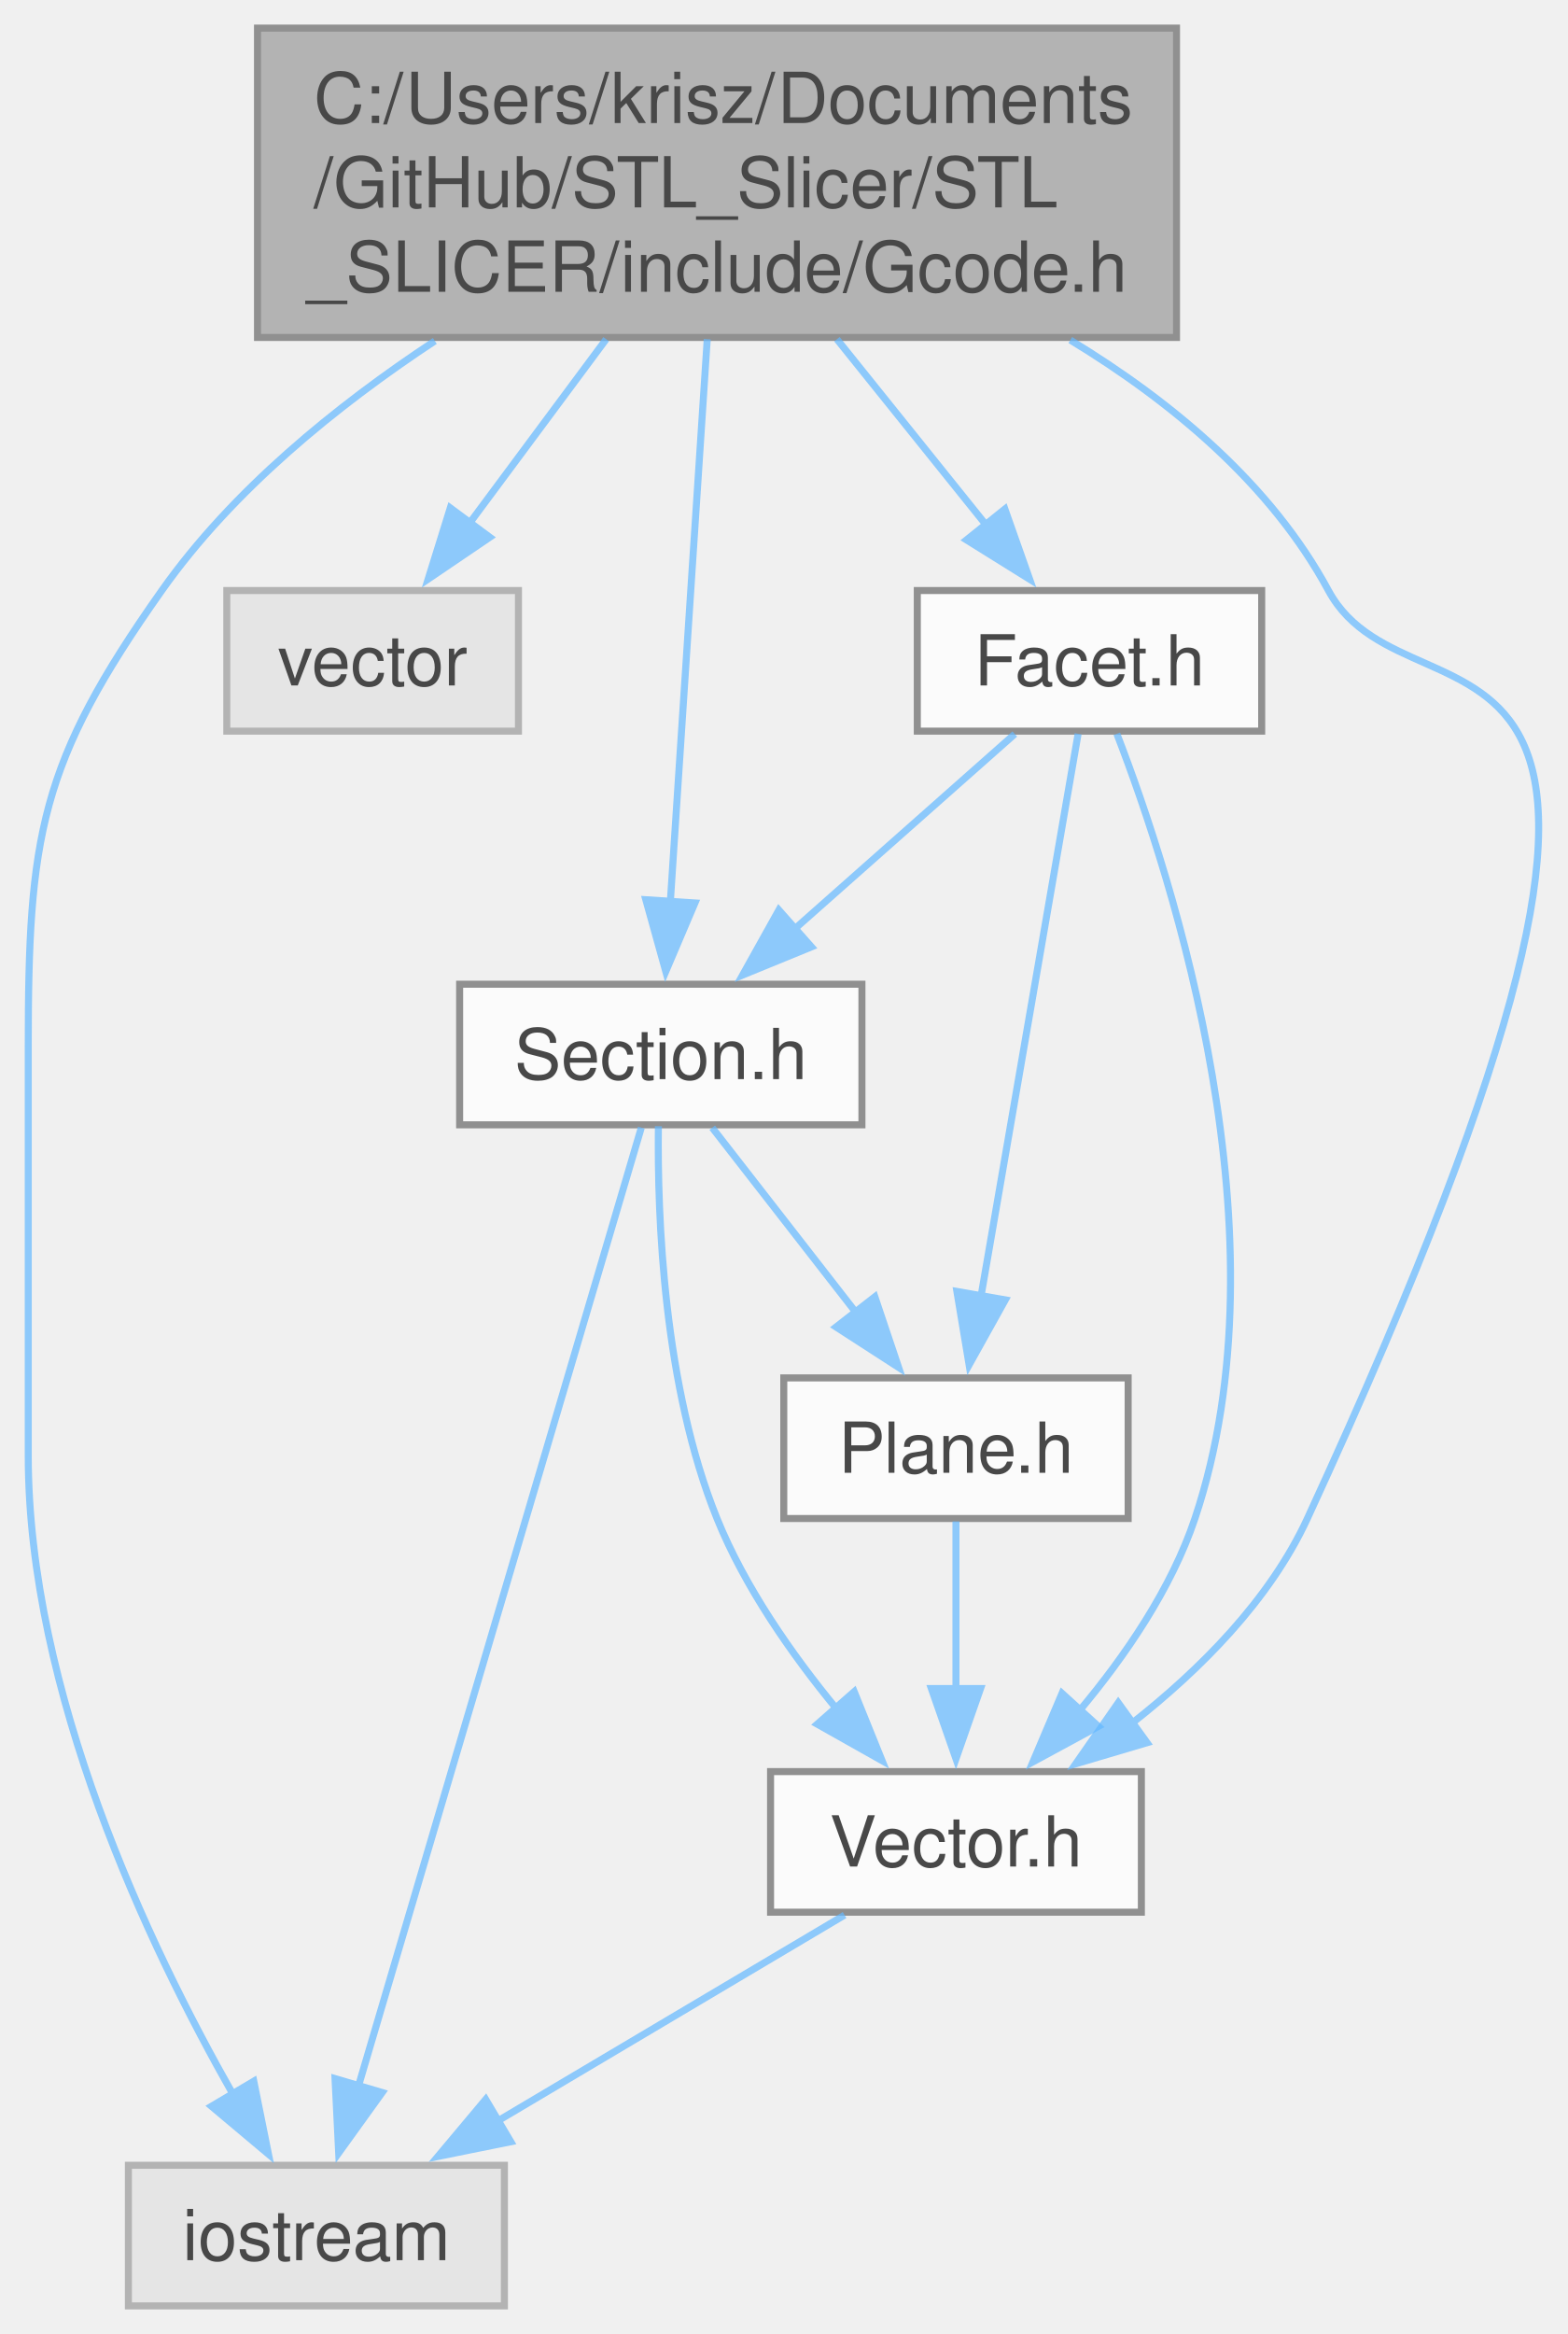
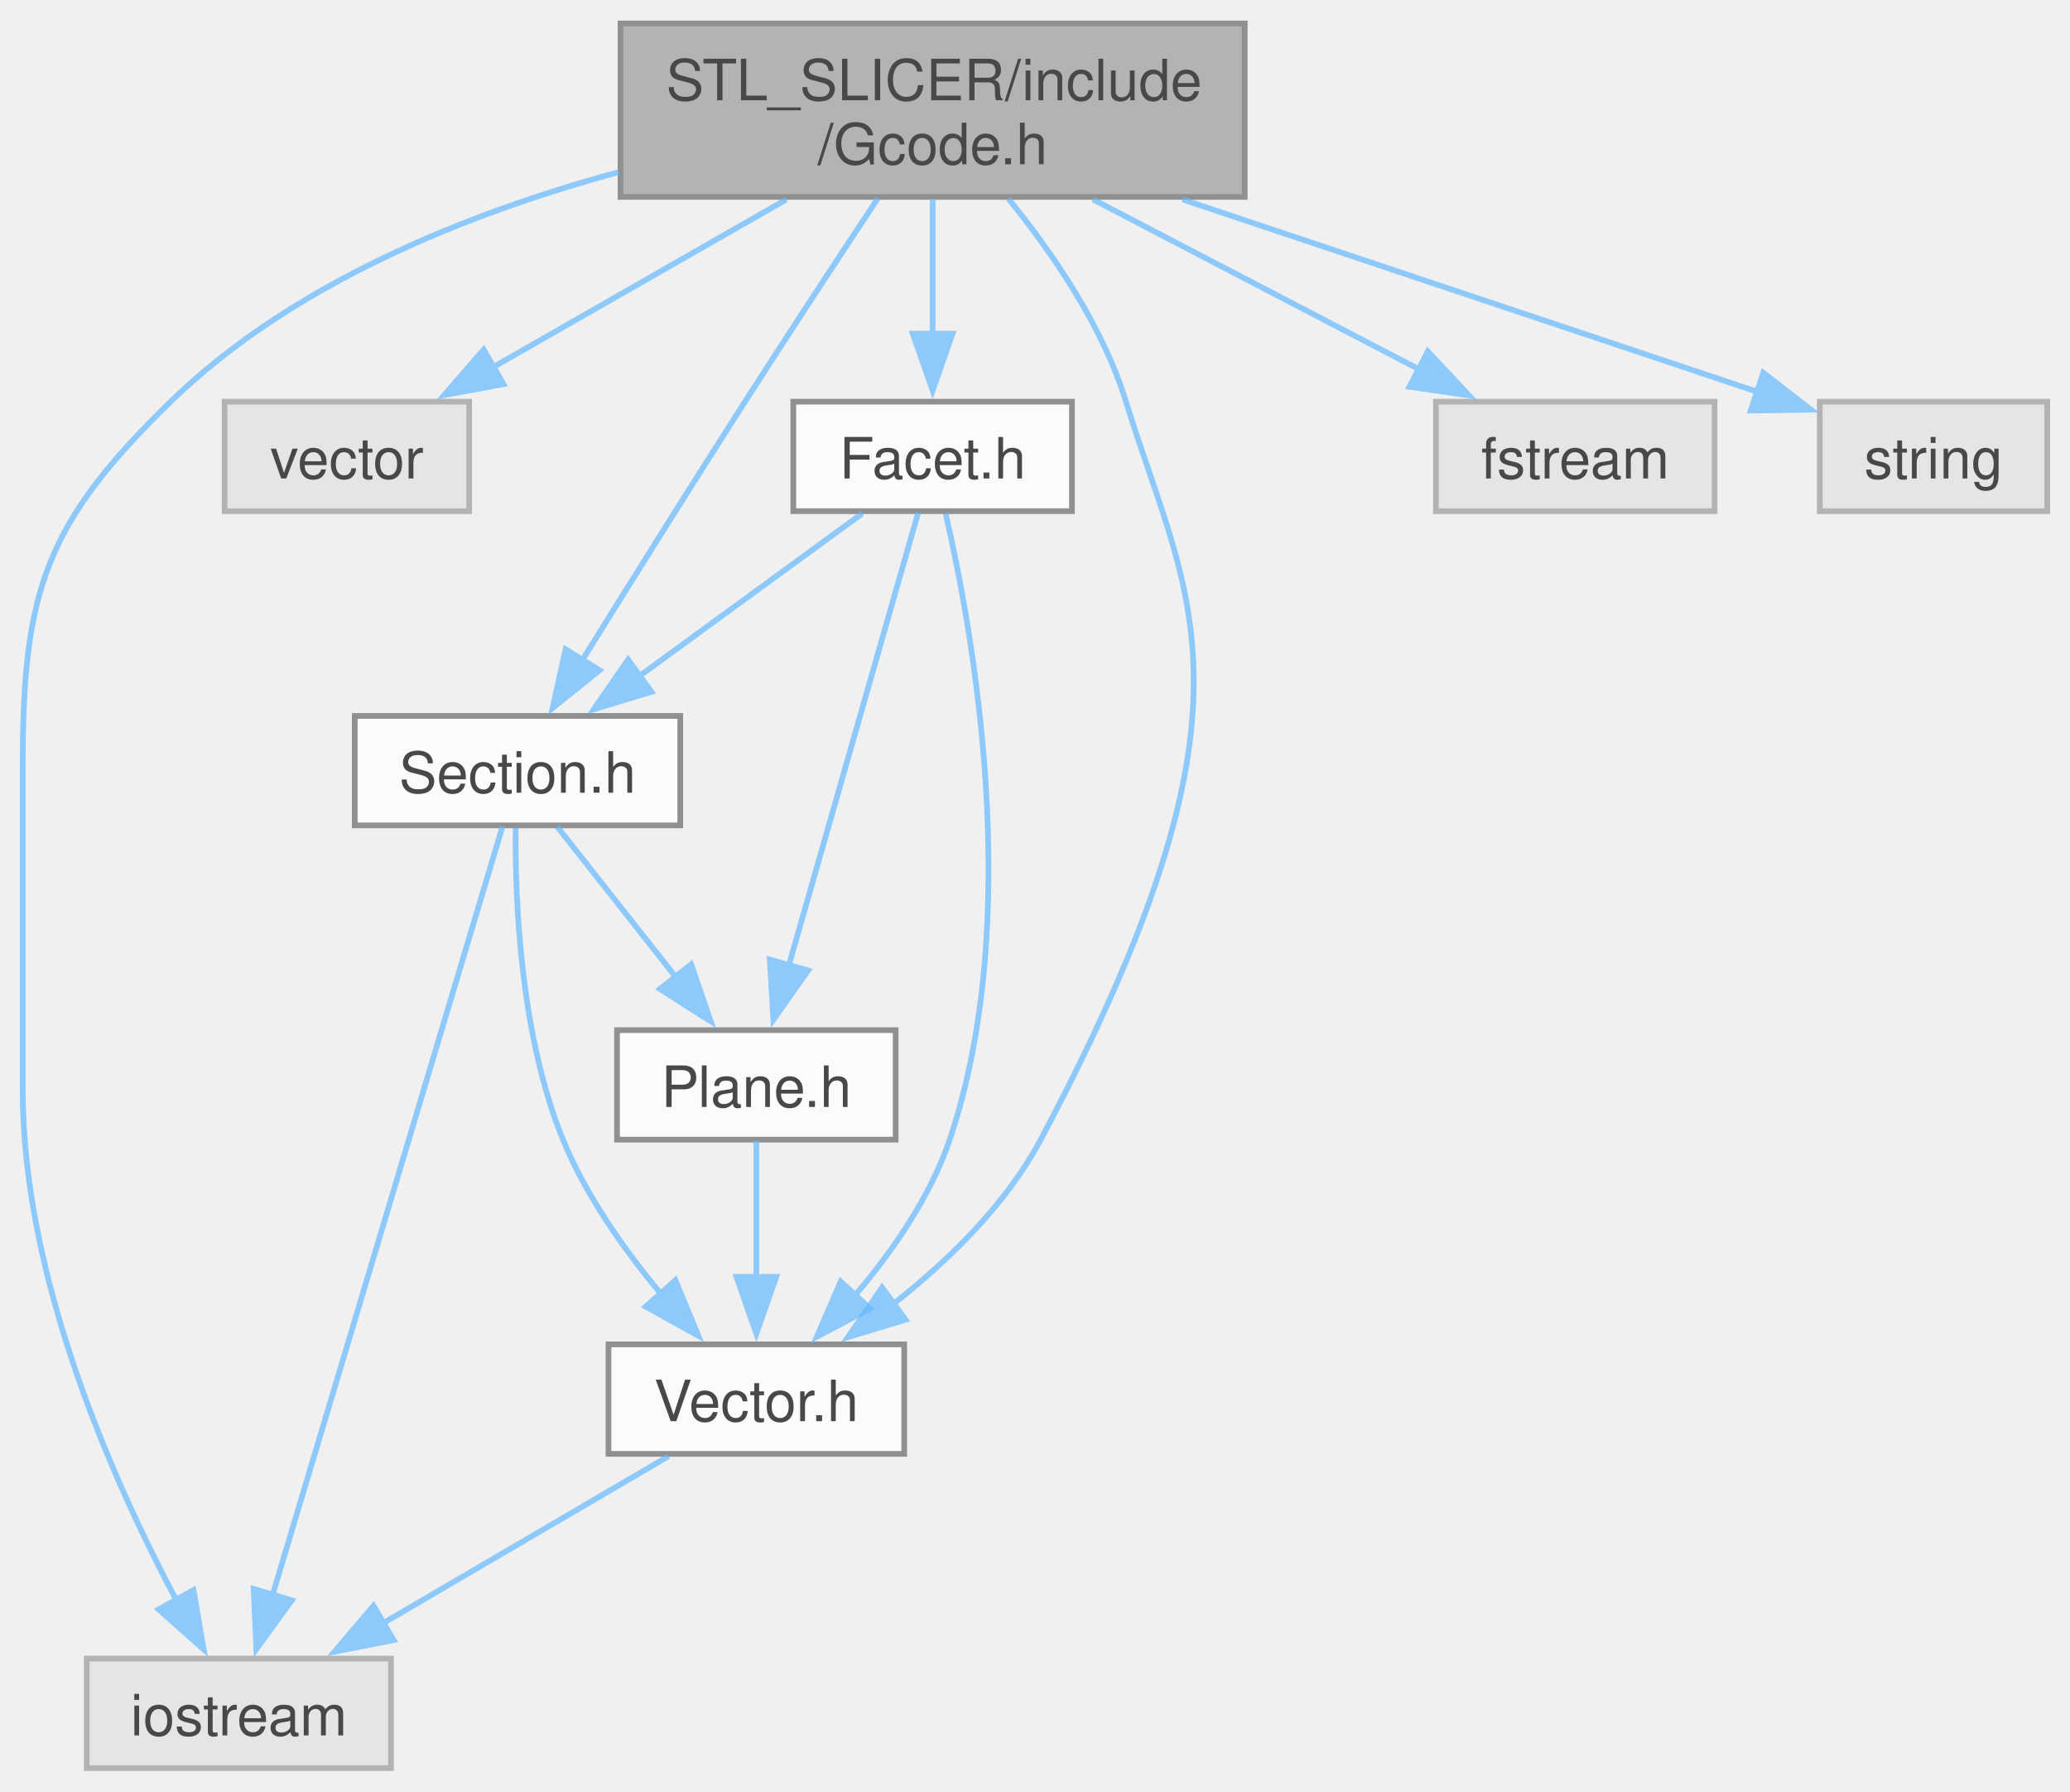
- <svg xmlns="http://www.w3.org/2000/svg" xmlns:xlink="http://www.w3.org/1999/xlink" width="223pt" height="332pt" viewBox="0.00 0.00 222.96 332.00">
+ <svg xmlns="http://www.w3.org/2000/svg" xmlns:xlink="http://www.w3.org/1999/xlink" width="364pt" height="315pt" viewBox="0.00 0.00 364.00 314.75">
  <svg id="main" version="1.1" xml:space="preserve">
    <style type="text/css">
.node, .edge {opacity: 0.7;}
.node.selected, .edge.selected {opacity: 1;}
.edge:hover path { stroke: red; }
.edge:hover polygon { stroke: red; fill: red; }
</style>
    <svg id="graph" class="graph">
-       <g id="graph0" class="graph" transform="scale(1 1) rotate(0) translate(4 328)">
+       <g id="graph0" class="graph" transform="scale(1 1) rotate(0) translate(4 310.75)">
        <g id="Node000001" class="node">
          <g id="a_Node000001">
            <a xlink:title=" ">
-               <polygon fill="#999999" stroke="#666666" points="163.38,-324 32.62,-324 32.62,-280 163.38,-280 163.38,-324" />
-               <text text-anchor="start" x="40.62" y="-310.5" font-family="Helvetica,sans-Serif" font-size="10.00">C:/Users/krisz/Documents</text>
-               <text text-anchor="start" x="40.62" y="-298.5" font-family="Helvetica,sans-Serif" font-size="10.00">/GitHub/STL_Slicer/STL</text>
-               <text text-anchor="middle" x="98" y="-286.5" font-family="Helvetica,sans-Serif" font-size="10.00">_SLICER/include/Gcode.h</text>
+               <polygon fill="#999999" stroke="#666666" points="214.88,-306.75 105.12,-306.75 105.12,-276.25 214.88,-276.25 214.88,-306.75" />
+               <text text-anchor="start" x="113.12" y="-293.25" font-family="Helvetica,sans-Serif" font-size="10.00">STL_SLICER/include</text>
+               <text text-anchor="middle" x="160" y="-282" font-family="Helvetica,sans-Serif" font-size="10.00">/Gcode.h</text>
            </a>
          </g>
        </g>
        <g id="Node000002" class="node">
          <g id="a_Node000002">
            <a xlink:title=" ">
-               <polygon fill="#e0e0e0" stroke="#999999" points="67.75,-20 14.25,-20 14.25,0 67.75,0 67.75,-20" />
-               <text text-anchor="middle" x="41" y="-6.5" font-family="Helvetica,sans-Serif" font-size="10.00">iostream</text>
+               <polygon fill="#e0e0e0" stroke="#999999" points="64.75,-19.25 11.25,-19.25 11.25,0 64.75,0 64.75,-19.25" />
+               <text text-anchor="middle" x="38" y="-5.75" font-family="Helvetica,sans-Serif" font-size="10.00">iostream</text>
            </a>
          </g>
        </g>
        <g id="edge1_Node000001_Node000002" class="edge">
          <g id="a_edge1_Node000001_Node000002">
            <a xlink:title=" ">
-               <path fill="none" stroke="#63b8ff" d="M57.85,-279.5C43.8,-270.23 29.05,-258.23 19,-244 1.63,-219.42 0,-209.1 0,-179 0,-179 0,-179 0,-121 0,-87.33 17.07,-51.31 29.19,-29.99" />
-               <polygon fill="#63b8ff" stroke="#63b8ff" points="32.09,-31.96 34.18,-21.58 26.07,-28.39 32.09,-31.96" />
+               <path fill="none" stroke="#63b8ff" d="M104.82,-280.62C78.15,-273.38 47.37,-261.04 26,-240.25 4.03,-218.88 0,-207.03 0,-176.38 0,-176.38 0,-176.38 0,-119.12 0,-86.13 15.84,-50.51 27.07,-29.41" />
+               <polygon fill="#63b8ff" stroke="#63b8ff" points="30.02,-31.3 31.82,-20.86 23.9,-27.9 30.02,-31.3" />
            </a>
          </g>
        </g>
        <g id="Node000003" class="node">
          <g id="a_Node000003">
            <a xlink:title=" ">
-               <polygon fill="#e0e0e0" stroke="#999999" points="69.75,-244 28.25,-244 28.25,-224 69.75,-224 69.75,-244" />
-               <text text-anchor="middle" x="49" y="-230.5" font-family="Helvetica,sans-Serif" font-size="10.00">vector</text>
+               <polygon fill="#e0e0e0" stroke="#999999" points="78.5,-240.25 35.5,-240.25 35.5,-221 78.5,-221 78.5,-240.25" />
+               <text text-anchor="middle" x="57" y="-226.75" font-family="Helvetica,sans-Serif" font-size="10.00">vector</text>
            </a>
          </g>
        </g>
        <g id="edge2_Node000001_Node000003" class="edge">
          <g id="a_edge2_Node000001_Node000003">
            <a xlink:title=" ">
-               <path fill="none" stroke="#63b8ff" d="M82.23,-279.75C75.94,-271.29 68.77,-261.64 62.71,-253.47" />
-               <polygon fill="#63b8ff" stroke="#63b8ff" points="65.67,-251.58 56.9,-245.63 60.05,-255.75 65.67,-251.58" />
+               <path fill="none" stroke="#63b8ff" d="M134.27,-275.8C118.44,-266.74 98.22,-255.19 82.44,-246.16" />
+               <polygon fill="#63b8ff" stroke="#63b8ff" points="84.53,-243.33 74.11,-241.41 81.05,-249.41 84.53,-243.33" />
            </a>
          </g>
        </g>
        <g id="Node000004" class="node">
          <g id="a_Node000004">
            <a xlink:href="_section_8h.html" target="_top" xlink:title=" ">
-               <polygon fill="white" stroke="#666666" points="118.62,-188 61.38,-188 61.38,-168 118.62,-168 118.62,-188" />
-               <text text-anchor="middle" x="90" y="-174.5" font-family="Helvetica,sans-Serif" font-size="10.00">Section.h</text>
+               <polygon fill="white" stroke="#666666" points="115.62,-185 58.38,-185 58.38,-165.75 115.62,-165.75 115.62,-185" />
+               <text text-anchor="middle" x="87" y="-171.5" font-family="Helvetica,sans-Serif" font-size="10.00">Section.h</text>
            </a>
          </g>
        </g>
        <g id="edge3_Node000001_Node000004" class="edge">
          <g id="a_edge3_Node000001_Node000004">
            <a xlink:title=" ">
-               <path fill="none" stroke="#63b8ff" d="M96.61,-279.75C95.13,-257.26 92.82,-222.02 91.36,-199.73" />
-               <polygon fill="#63b8ff" stroke="#63b8ff" points="94.86,-199.56 90.71,-189.81 87.87,-200.02 94.86,-199.56" />
+               <path fill="none" stroke="#63b8ff" d="M150.39,-276.04C143.76,-266.03 134.78,-252.37 127,-240.25 117.18,-224.93 106.22,-207.41 98.26,-194.6" />
+               <polygon fill="#63b8ff" stroke="#63b8ff" points="101.42,-193.03 93.17,-186.38 95.46,-196.72 101.42,-193.03" />
            </a>
          </g>
        </g>
        <g id="Node000005" class="node">
          <g id="a_Node000005">
            <a xlink:href="_vector_8h.html" target="_top" xlink:title=" ">
-               <polygon fill="white" stroke="#666666" points="158.38,-76 105.62,-76 105.62,-56 158.38,-56 158.38,-76" />
-               <text text-anchor="middle" x="132" y="-62.5" font-family="Helvetica,sans-Serif" font-size="10.00">Vector.h</text>
+               <polygon fill="white" stroke="#666666" points="155,-74.5 103,-74.5 103,-55.25 155,-55.25 155,-74.5" />
+               <text text-anchor="middle" x="129" y="-61" font-family="Helvetica,sans-Serif" font-size="10.00">Vector.h</text>
            </a>
          </g>
        </g>
        <g id="edge9_Node000001_Node000005" class="edge">
          <g id="a_edge9_Node000001_Node000005">
            <a xlink:title=" ">
-               <path fill="none" stroke="#63b8ff" d="M148.27,-279.63C162.76,-270.83 176.85,-259.09 185,-244 197.41,-221.03 247.28,-253.46 182,-112 176.64,-100.39 166.72,-90.48 157.12,-82.94" />
-               <polygon fill="#63b8ff" stroke="#63b8ff" points="159.19,-80.11 149.03,-77.1 155.09,-85.79 159.19,-80.11" />
+               <path fill="none" stroke="#63b8ff" d="M173.34,-275.91C181.01,-266.49 189.93,-253.54 194,-240.25 204.73,-205.24 220.02,-187.67 179,-110.5 172.94,-99.1 162.73,-89.19 153.12,-81.63" />
+               <polygon fill="#63b8ff" stroke="#63b8ff" points="155.24,-78.84 145.1,-75.77 151.11,-84.5 155.24,-78.84" />
            </a>
          </g>
        </g>
        <g id="Node000007" class="node">
          <g id="a_Node000007">
            <a xlink:href="_facet_8h.html" target="_top" xlink:title=" ">
-               <polygon fill="white" stroke="#666666" points="175.5,-244 126.5,-244 126.5,-224 175.5,-224 175.5,-244" />
-               <text text-anchor="middle" x="151" y="-230.5" font-family="Helvetica,sans-Serif" font-size="10.00">Facet.h</text>
+               <polygon fill="white" stroke="#666666" points="184.5,-240.25 135.5,-240.25 135.5,-221 184.5,-221 184.5,-240.25" />
+               <text text-anchor="middle" x="160" y="-226.75" font-family="Helvetica,sans-Serif" font-size="10.00">Facet.h</text>
            </a>
          </g>
        </g>
        <g id="edge10_Node000001_Node000007" class="edge">
          <g id="a_edge10_Node000001_Node000007">
            <a xlink:title=" ">
-               <path fill="none" stroke="#63b8ff" d="M115.06,-279.75C121.93,-271.2 129.78,-261.42 136.39,-253.2" />
-               <polygon fill="#63b8ff" stroke="#63b8ff" points="138.96,-255.59 142.49,-245.6 133.5,-251.2 138.96,-255.59" />
+               <path fill="none" stroke="#63b8ff" d="M160,-275.95C160,-268.71 160,-259.84 160,-251.94" />
+               <polygon fill="#63b8ff" stroke="#63b8ff" points="163.5,-252.21 160,-242.21 156.5,-252.21 163.5,-252.21" />
+             </a>
+           </g>
+         </g>
+         <g id="Node000008" class="node">
+           <g id="a_Node000008">
+             <a xlink:title=" ">
+               <polygon fill="#e0e0e0" stroke="#999999" points="297.5,-240.25 248.5,-240.25 248.5,-221 297.5,-221 297.5,-240.25" />
+               <text text-anchor="middle" x="273" y="-226.75" font-family="Helvetica,sans-Serif" font-size="10.00">fstream</text>
+             </a>
+           </g>
+         </g>
+         <g id="edge14_Node000001_Node000008" class="edge">
+           <g id="a_edge14_Node000001_Node000008">
+             <a xlink:title=" ">
+               <path fill="none" stroke="#63b8ff" d="M188.22,-275.8C205.76,-266.66 228.2,-254.97 245.59,-245.91" />
+               <polygon fill="#63b8ff" stroke="#63b8ff" points="247.08,-249.08 254.33,-241.35 243.84,-242.87 247.08,-249.08" />
+             </a>
+           </g>
+         </g>
+         <g id="Node000009" class="node">
+           <g id="a_Node000009">
+             <a xlink:title=" ">
+               <polygon fill="#e0e0e0" stroke="#999999" points="356,-240.25 316,-240.25 316,-221 356,-221 356,-240.25" />
+               <text text-anchor="middle" x="336" y="-226.75" font-family="Helvetica,sans-Serif" font-size="10.00">string</text>
+             </a>
+           </g>
+         </g>
+         <g id="edge15_Node000001_Node000009" class="edge">
+           <g id="a_edge15_Node000001_Node000009">
+             <a xlink:title=" ">
+               <path fill="none" stroke="#63b8ff" d="M203.96,-275.8C235.46,-265.26 277.1,-251.33 305.13,-241.95" />
+               <polygon fill="#63b8ff" stroke="#63b8ff" points="306.07,-245.33 314.44,-238.84 303.85,-238.69 306.07,-245.33" />
            </a>
          </g>
        </g>
        <g id="edge8_Node000004_Node000002" class="edge">
          <g id="a_edge8_Node000004_Node000002">
            <a xlink:title=" ">
-               <path fill="none" stroke="#63b8ff" d="M87.23,-167.6C79.48,-141.35 57.48,-66.84 46.87,-30.89" />
-               <polygon fill="#63b8ff" stroke="#63b8ff" points="50.36,-30.35 44.17,-21.75 43.65,-32.33 50.36,-30.35" />
+               <path fill="none" stroke="#63b8ff" d="M84.37,-165.57C76.75,-140.14 54.6,-66.1 43.91,-30.37" />
+               <polygon fill="#63b8ff" stroke="#63b8ff" points="47.3,-29.5 41.08,-20.92 40.6,-31.51 47.3,-29.5" />
            </a>
          </g>
        </g>
        <g id="edge4_Node000004_Node000005" class="edge">
          <g id="a_edge4_Node000004_Node000005">
            <a xlink:title=" ">
-               <path fill="none" stroke="#63b8ff" d="M89.66,-167.8C89.5,-154.86 90.4,-130.76 98,-112 101.97,-102.19 108.65,-92.65 115.04,-84.89" />
-               <polygon fill="#63b8ff" stroke="#63b8ff" points="117.52,-87.37 121.49,-77.55 112.26,-82.75 117.52,-87.37" />
+               <path fill="none" stroke="#63b8ff" d="M86.68,-165.33C86.55,-152.6 87.48,-128.92 95,-110.5 99.03,-100.63 105.83,-91.04 112.3,-83.29" />
+               <polygon fill="#63b8ff" stroke="#63b8ff" points="114.76,-85.79 118.8,-76 109.54,-81.14 114.76,-85.79" />
            </a>
          </g>
        </g>
        <g id="Node000006" class="node">
          <g id="a_Node000006">
            <a xlink:href="_plane_8h.html" target="_top" xlink:title=" ">
-               <polygon fill="white" stroke="#666666" points="156.5,-132 107.5,-132 107.5,-112 156.5,-112 156.5,-132" />
-               <text text-anchor="middle" x="132" y="-118.5" font-family="Helvetica,sans-Serif" font-size="10.00">Plane.h</text>
+               <polygon fill="white" stroke="#666666" points="153.5,-129.75 104.5,-129.75 104.5,-110.5 153.5,-110.5 153.5,-129.75" />
+               <text text-anchor="middle" x="129" y="-116.25" font-family="Helvetica,sans-Serif" font-size="10.00">Plane.h</text>
            </a>
          </g>
        </g>
        <g id="edge6_Node000004_Node000006" class="edge">
          <g id="a_edge6_Node000004_Node000006">
            <a xlink:title=" ">
-               <path fill="none" stroke="#63b8ff" d="M97.32,-167.59C102.98,-160.32 110.99,-150.02 117.89,-141.15" />
-               <polygon fill="#63b8ff" stroke="#63b8ff" points="120.46,-143.54 123.84,-133.49 114.94,-139.24 120.46,-143.54" />
+               <path fill="none" stroke="#63b8ff" d="M93.94,-165.58C99.62,-158.38 107.84,-147.96 114.89,-139.01" />
+               <polygon fill="#63b8ff" stroke="#63b8ff" points="117.53,-141.32 120.98,-131.3 112.04,-136.98 117.53,-141.32" />
            </a>
          </g>
        </g>
        <g id="edge5_Node000005_Node000002" class="edge">
          <g id="a_edge5_Node000005_Node000002">
            <a xlink:title=" ">
-               <path fill="none" stroke="#63b8ff" d="M116.15,-55.59C102.53,-47.51 82.64,-35.71 66.74,-26.27" />
-               <polygon fill="#63b8ff" stroke="#63b8ff" points="68.66,-23.35 58.28,-21.25 65.09,-29.37 68.66,-23.35" />
+               <path fill="none" stroke="#63b8ff" d="M113.56,-54.84C99.84,-46.81 79.5,-34.91 63.38,-25.48" />
+               <polygon fill="#63b8ff" stroke="#63b8ff" points="65.22,-22.5 54.82,-20.47 61.68,-28.54 65.22,-22.5" />
            </a>
          </g>
        </g>
        <g id="edge7_Node000006_Node000005" class="edge">
          <g id="a_edge7_Node000006_Node000005">
            <a xlink:title=" ">
-               <path fill="none" stroke="#63b8ff" d="M132,-111.59C132,-105.01 132,-95.96 132,-87.73" />
-               <polygon fill="#63b8ff" stroke="#63b8ff" points="135.5,-87.81 132,-77.81 128.5,-87.81 135.5,-87.81" />
+               <path fill="none" stroke="#63b8ff" d="M129,-110.33C129,-103.82 129,-94.67 129,-86.37" />
+               <polygon fill="#63b8ff" stroke="#63b8ff" points="132.5,-86.37 129,-76.37 125.5,-86.37 132.5,-86.37" />
            </a>
          </g>
        </g>
        <g id="edge13_Node000007_Node000004" class="edge">
          <g id="a_edge13_Node000007_Node000004">
            <a xlink:title=" ">
-               <path fill="none" stroke="#63b8ff" d="M140.37,-223.59C131.72,-215.93 119.27,-204.91 108.92,-195.75" />
-               <polygon fill="#63b8ff" stroke="#63b8ff" points="111.44,-193.31 101.64,-189.3 106.8,-198.55 111.44,-193.31" />
+               <path fill="none" stroke="#63b8ff" d="M147.62,-220.59C136.85,-212.74 121.03,-201.2 108.25,-191.87" />
+               <polygon fill="#63b8ff" stroke="#63b8ff" points="110.56,-189.23 100.42,-186.17 106.44,-194.89 110.56,-189.23" />
            </a>
          </g>
        </g>
        <g id="edge11_Node000007_Node000005" class="edge">
          <g id="a_edge11_Node000007_Node000005">
            <a xlink:title=" ">
-               <path fill="none" stroke="#63b8ff" d="M154.89,-223.62C162.9,-202.9 179.39,-151.94 166,-112 162.64,-101.97 156.05,-92.39 149.57,-84.66" />
-               <polygon fill="#63b8ff" stroke="#63b8ff" points="152.27,-82.43 142.95,-77.38 147.09,-87.13 152.27,-82.43" />
+               <path fill="none" stroke="#63b8ff" d="M162.27,-220.65C166.96,-200.36 176.23,-149.7 163,-110.5 159.59,-100.4 152.88,-90.77 146.31,-83.07" />
+               <polygon fill="#63b8ff" stroke="#63b8ff" points="148.99,-80.8 139.63,-75.83 143.84,-85.55 148.99,-80.8" />
            </a>
          </g>
        </g>
        <g id="edge12_Node000007_Node000006" class="edge">
          <g id="a_edge12_Node000007_Node000006">
            <a xlink:title=" ">
-               <path fill="none" stroke="#63b8ff" d="M149.38,-223.62C146.34,-206.01 139.7,-167.59 135.57,-143.65" />
-               <polygon fill="#63b8ff" stroke="#63b8ff" points="139.02,-143.1 133.87,-133.85 132.13,-144.3 139.02,-143.1" />
+               <path fill="none" stroke="#63b8ff" d="M157.46,-220.75C152.51,-203.42 141.46,-164.73 134.67,-140.99" />
+               <polygon fill="#63b8ff" stroke="#63b8ff" points="138.1,-140.24 131.99,-131.58 131.37,-142.16 138.1,-140.24" />
            </a>
          </g>
        </g>
      </g>
    </svg>
  </svg>
  <style type="text/css">

[data-mouse-over-selected='false'] { opacity: 0.7; }
[data-mouse-over-selected='true']  { opacity: 1.0; }

</style>
</svg>
